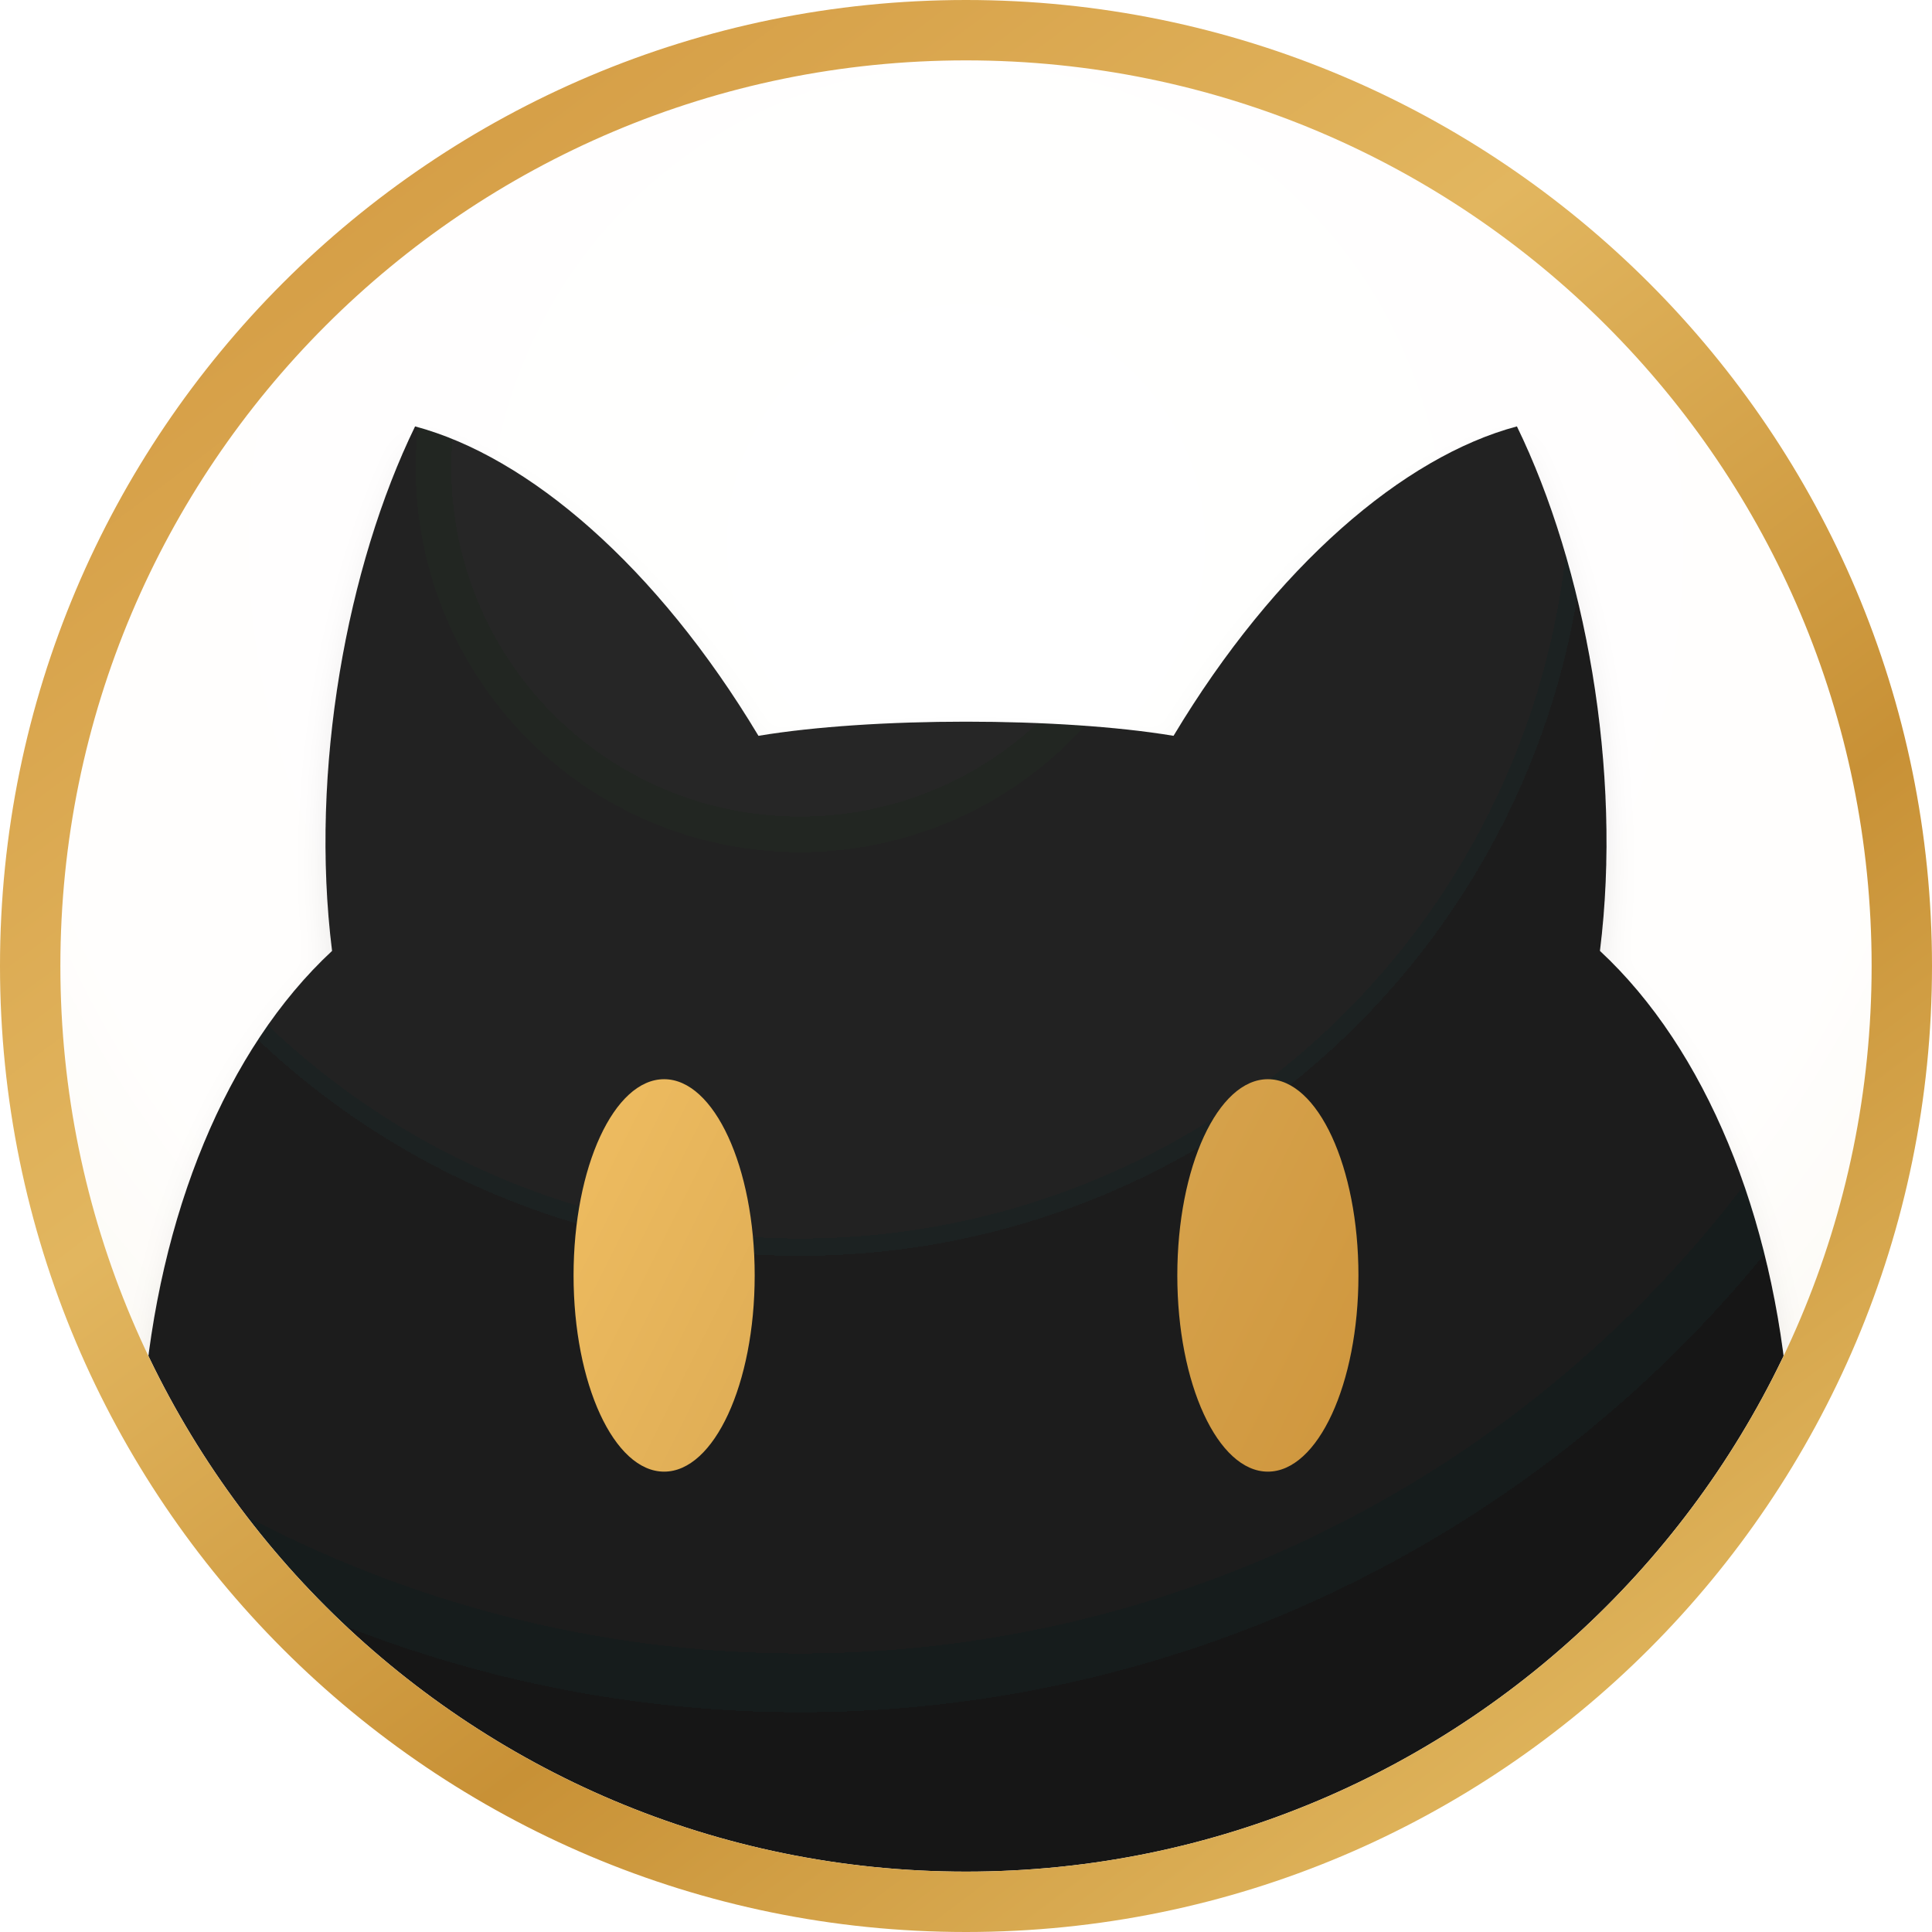
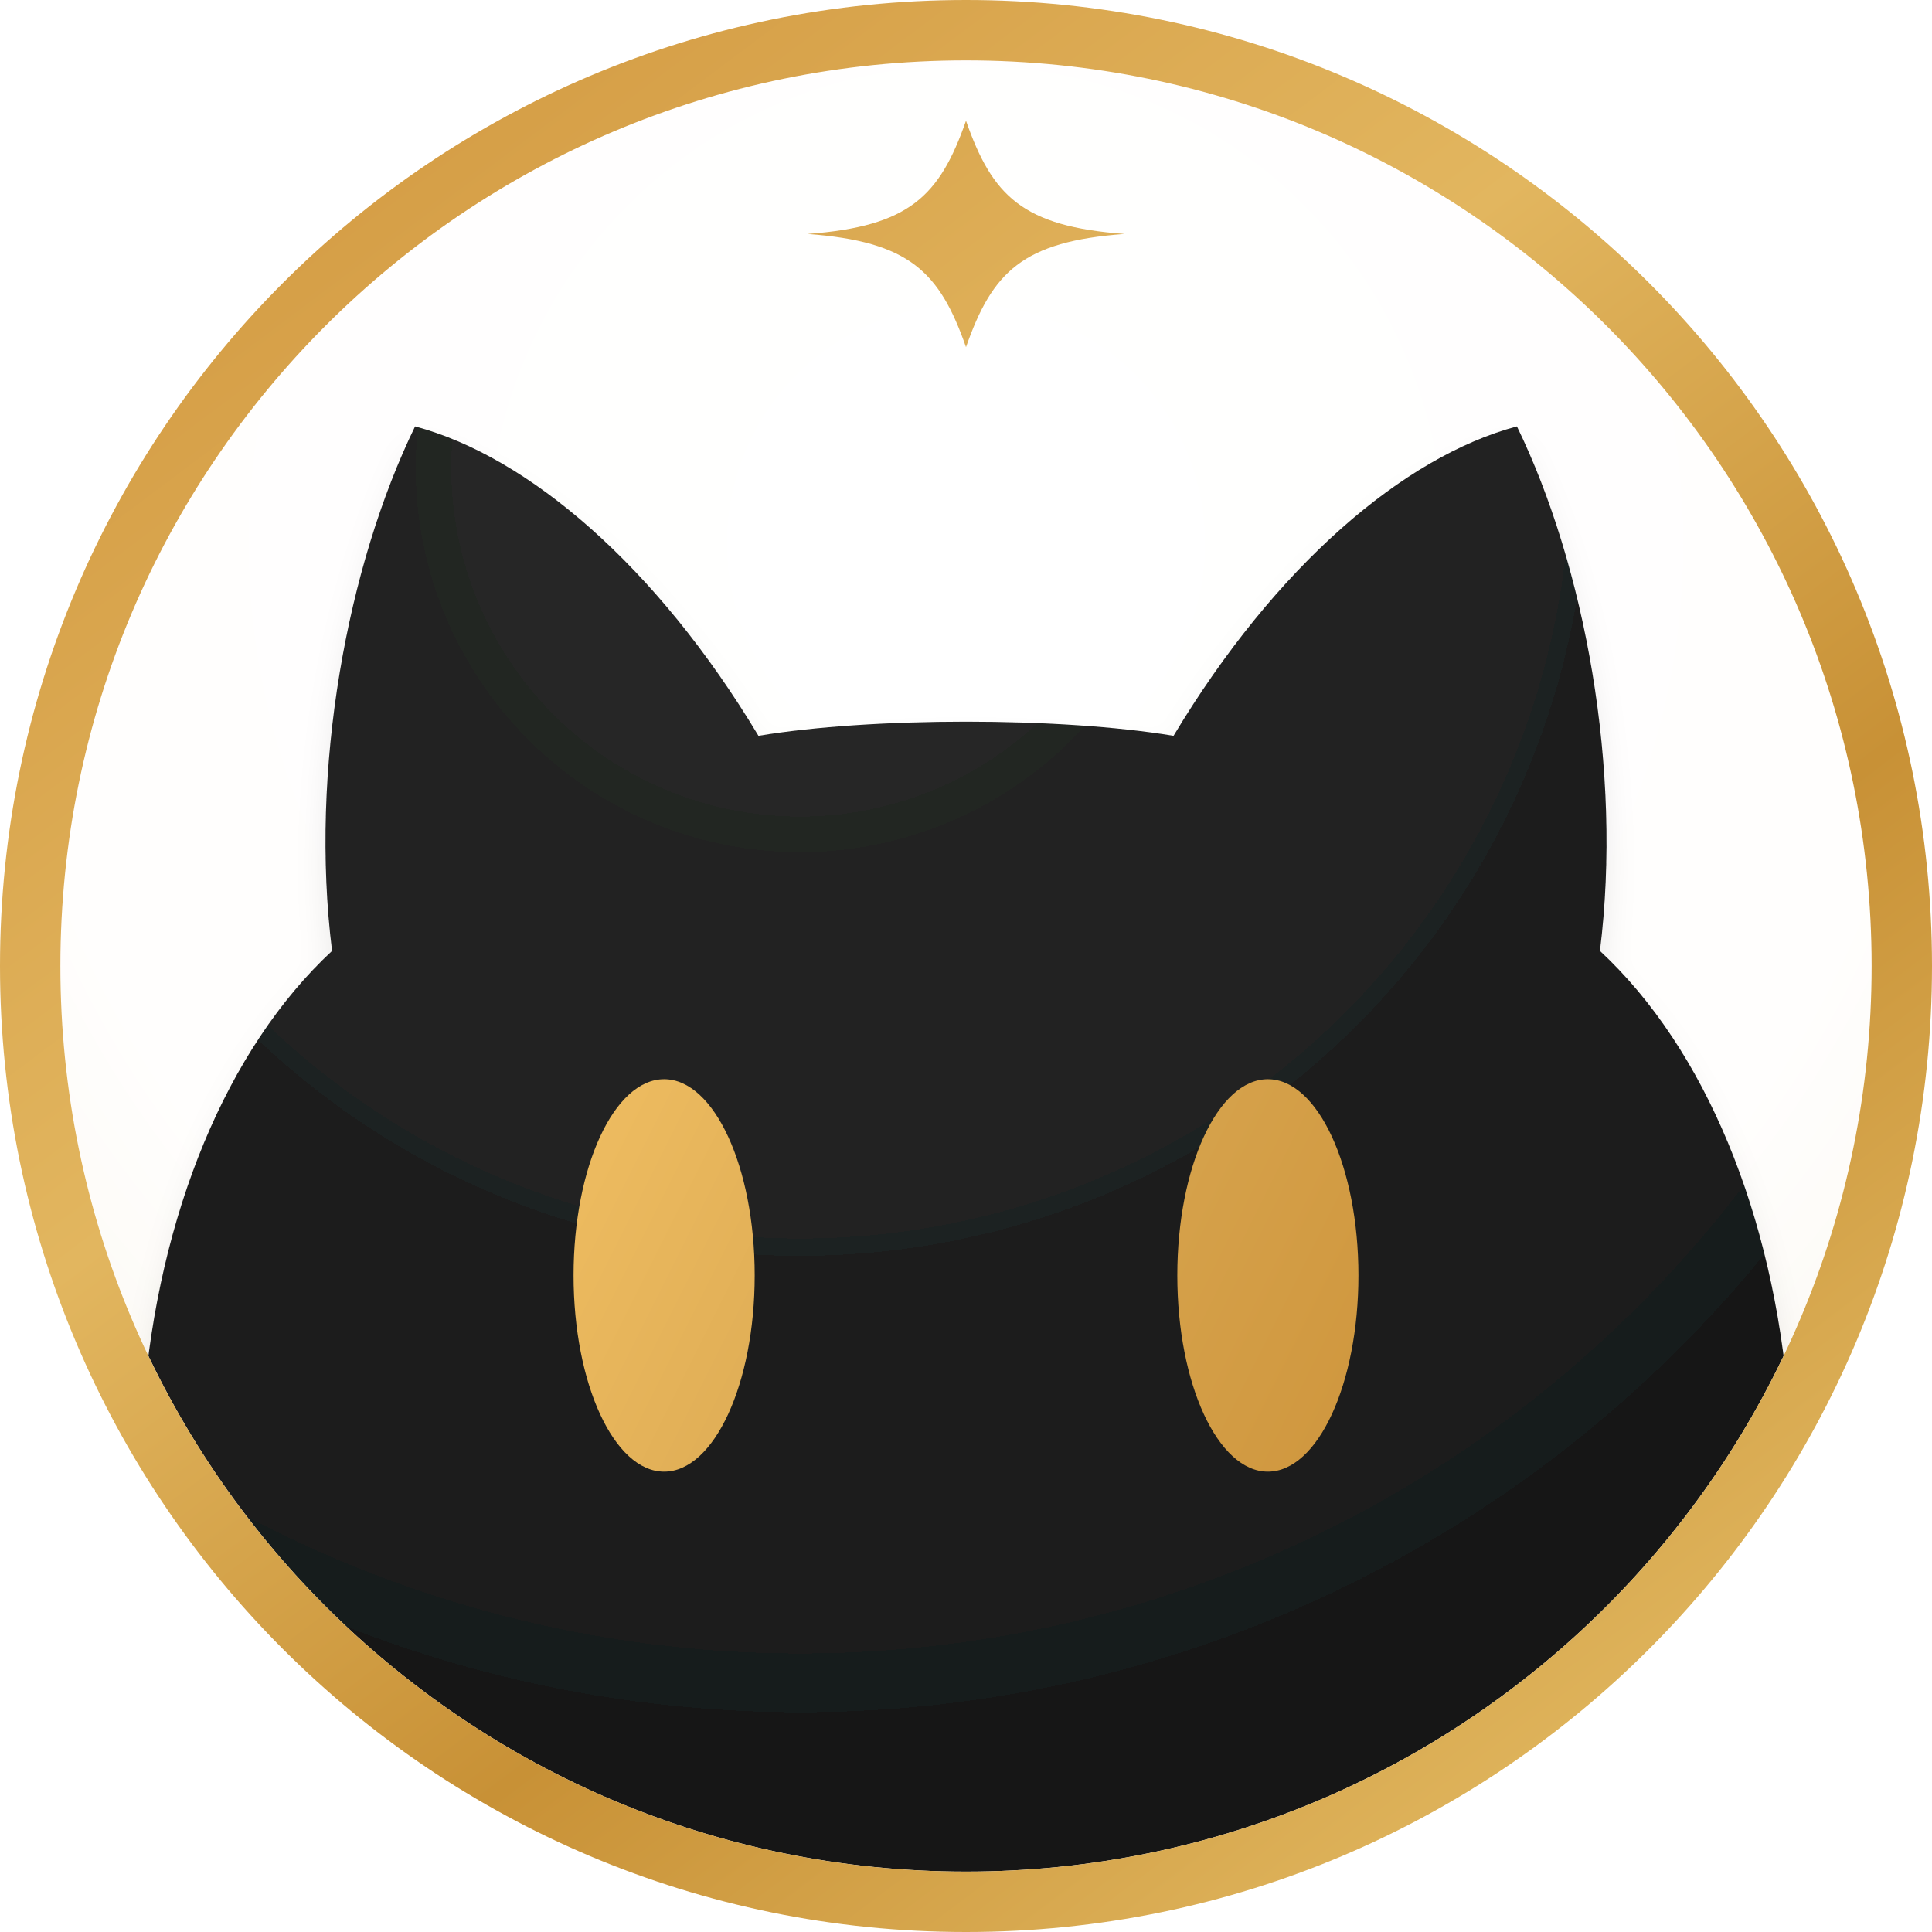
<svg xmlns="http://www.w3.org/2000/svg" width="512" height="512" viewBox="-256 -256 512 512" role="img" aria-labelledby="title desc">
  <defs>
    <radialGradient id="paper" cx="0" cy="-112" r="352" gradientUnits="userSpaceOnUse">
      <stop offset="0%" stop-color="#ffffff" />
      <stop offset="72%" stop-color="#fffefd" />
      <stop offset="100%" stop-color="#fbf8f1" />
    </radialGradient>
    <linearGradient id="ringGold" x1="-168" y1="-224" x2="168" y2="224" gradientUnits="userSpaceOnUse">
      <stop offset="0%" stop-color="#d49c44" />
      <stop offset="36%" stop-color="#e2b65f" />
      <stop offset="68%" stop-color="#c89136" />
      <stop offset="100%" stop-color="#e1b75f" />
    </linearGradient>
    <linearGradient id="eyeGold" x1="-104" y1="32" x2="104" y2="136" gradientUnits="userSpaceOnUse">
      <stop offset="0%" stop-color="#efbd61" />
      <stop offset="52%" stop-color="#d8a650" />
      <stop offset="100%" stop-color="#cf963d" />
    </linearGradient>
    <radialGradient id="catBlack" cx="-44" cy="-132" r="360" gradientUnits="userSpaceOnUse">
      <stop offset="0%" stop-color="#282928" />
      <stop offset="44%" stop-color="#222222" />
      <stop offset="100%" stop-color="#171818" />
    </radialGradient>
    <clipPath id="innerWindow">
      <circle cx="0" cy="0" r="240" />
    </clipPath>
    <filter id="catSoftness" x="-256" y="-256" width="512" height="512" filterUnits="userSpaceOnUse">
      <feDropShadow dx="0" dy="6" stdDeviation="4" flood-color="#000000" flood-opacity="0.08" />
    </filter>
  </defs>
  <circle cx="0" cy="0" r="240" fill="url(#paper)" />
  <g clip-path="url(#innerWindow)">
+     <path id="logoSparkle" fill="url(#ringGold)" d="M0-224          C7-204 15-196 42-194          C15-192 7-184 0-164          C-7-184-15-192-42-194          C-15-196-7-204 0-224Z" />
    <path fill="url(#catBlack)" filter="url(#catSoftness)" d="M-146-143          C-116-135-82-106-55-61          C-25-66 25-66 55-61          C82-106 116-135 146-143          C164-106 174-52 168-4          C196 22 214 66 218 116          C226 208 145 264 0 264          C-145 264-226 208-218 116          C-214 66-196 22-168-4          C-174-52-164-106-146-143Z" />
    <ellipse cx="-80" cy="82" rx="24" ry="52" fill="url(#eyeGold)" />
    <ellipse cx="80" cy="82" rx="24" ry="52" fill="url(#eyeGold)" />
  </g>
  <circle cx="0" cy="0" r="248" fill="none" stroke="url(#ringGold)" stroke-width="16" />
</svg>
